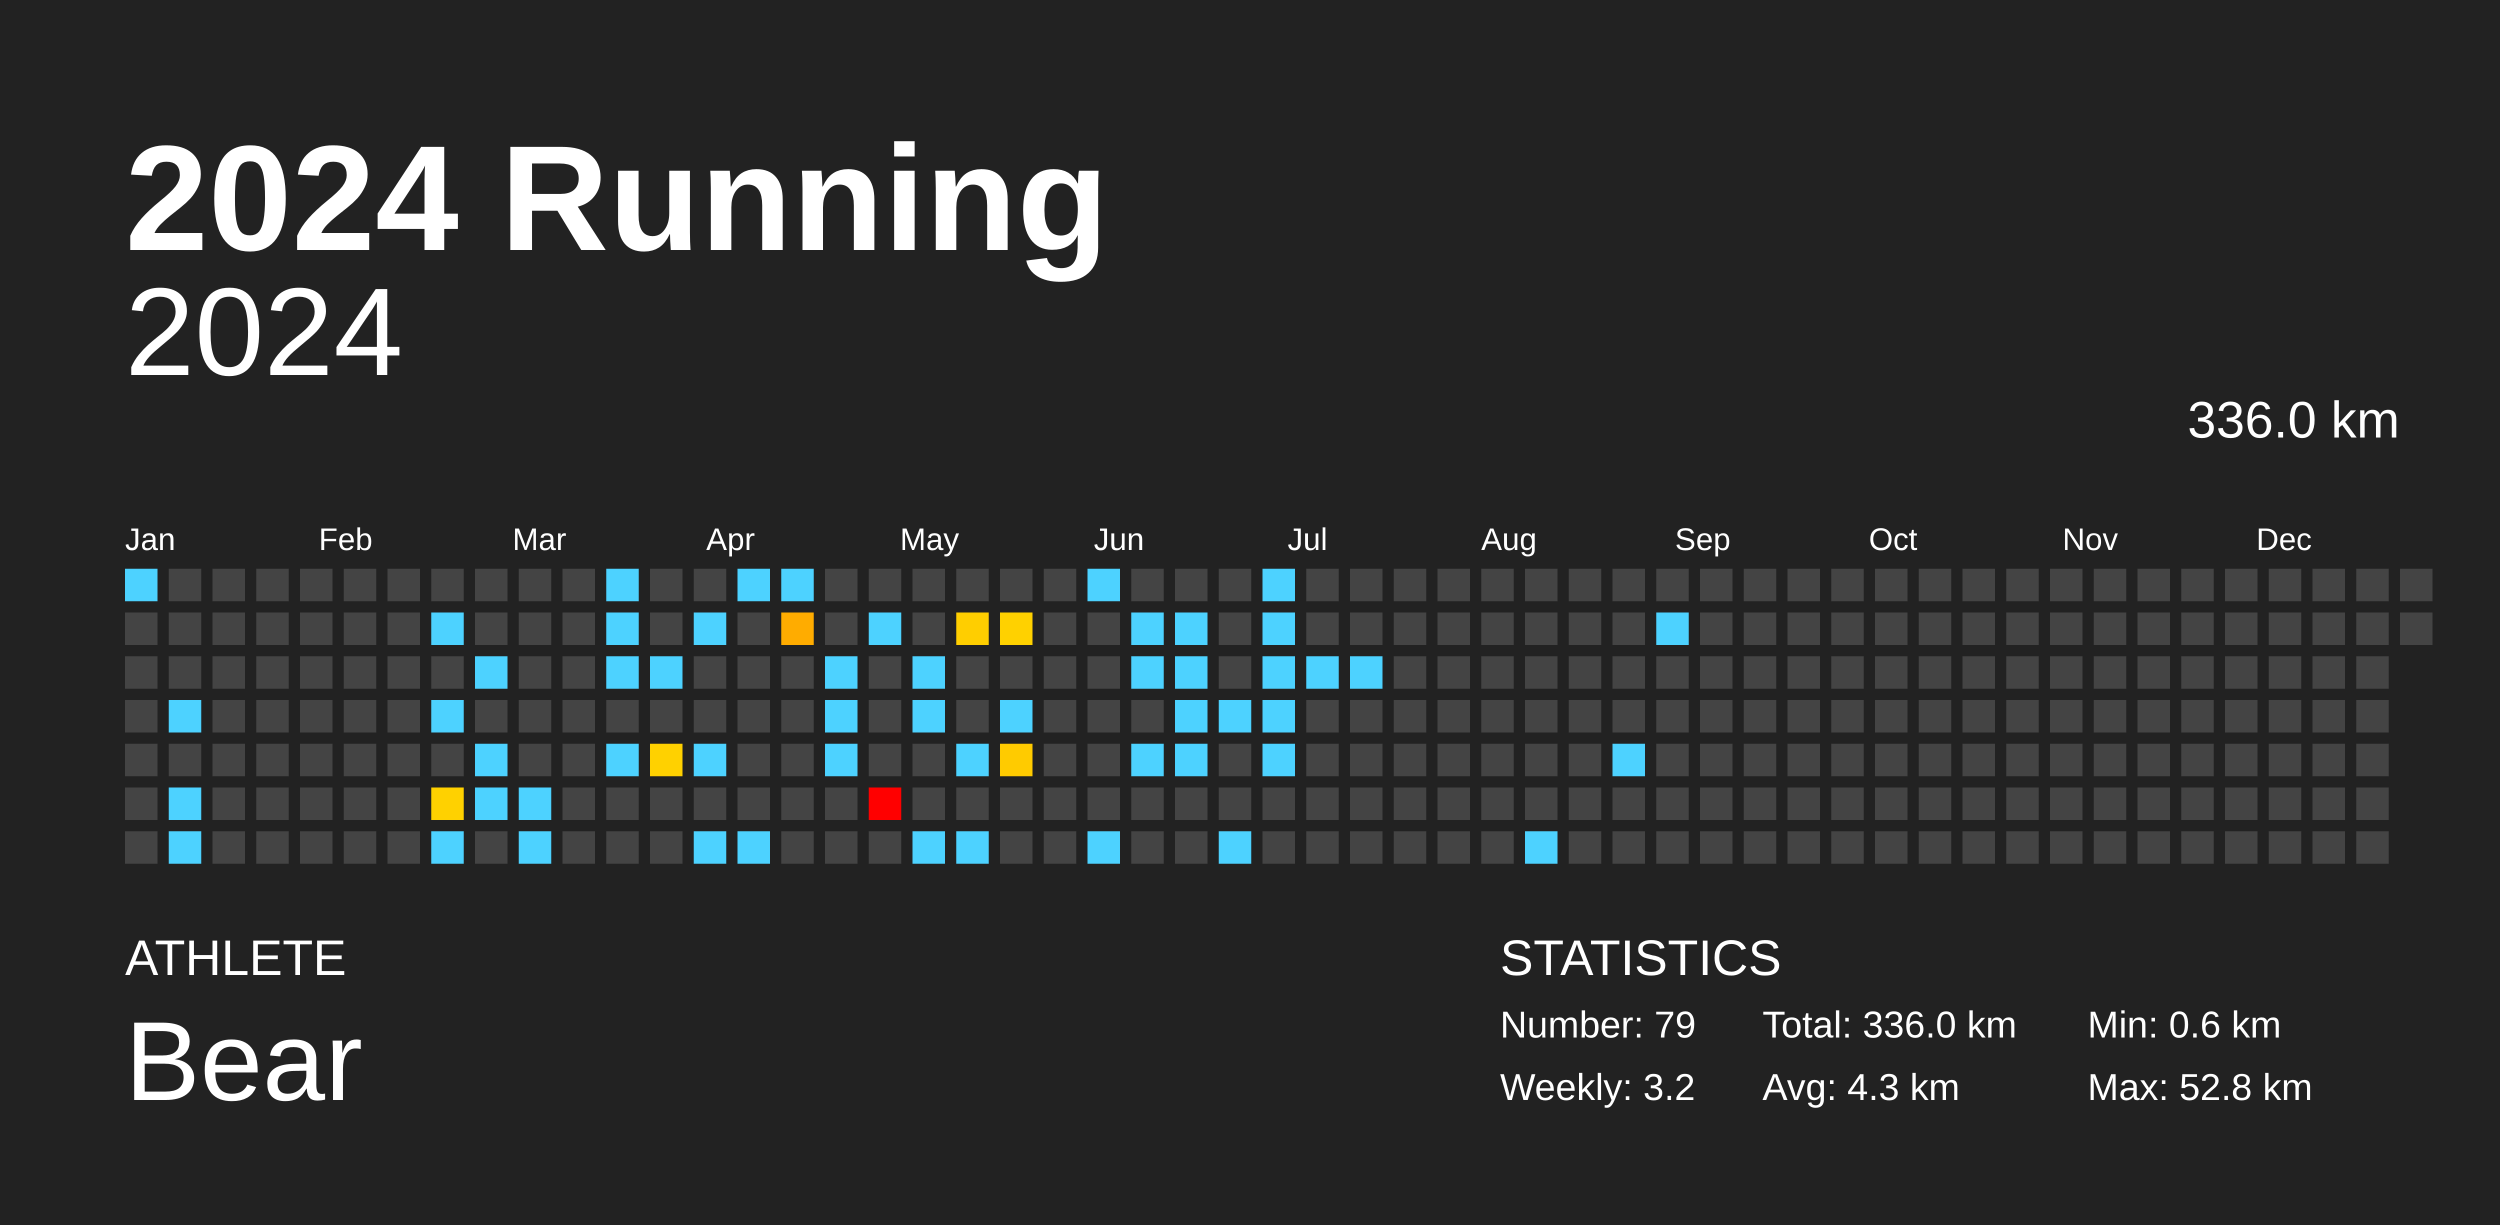
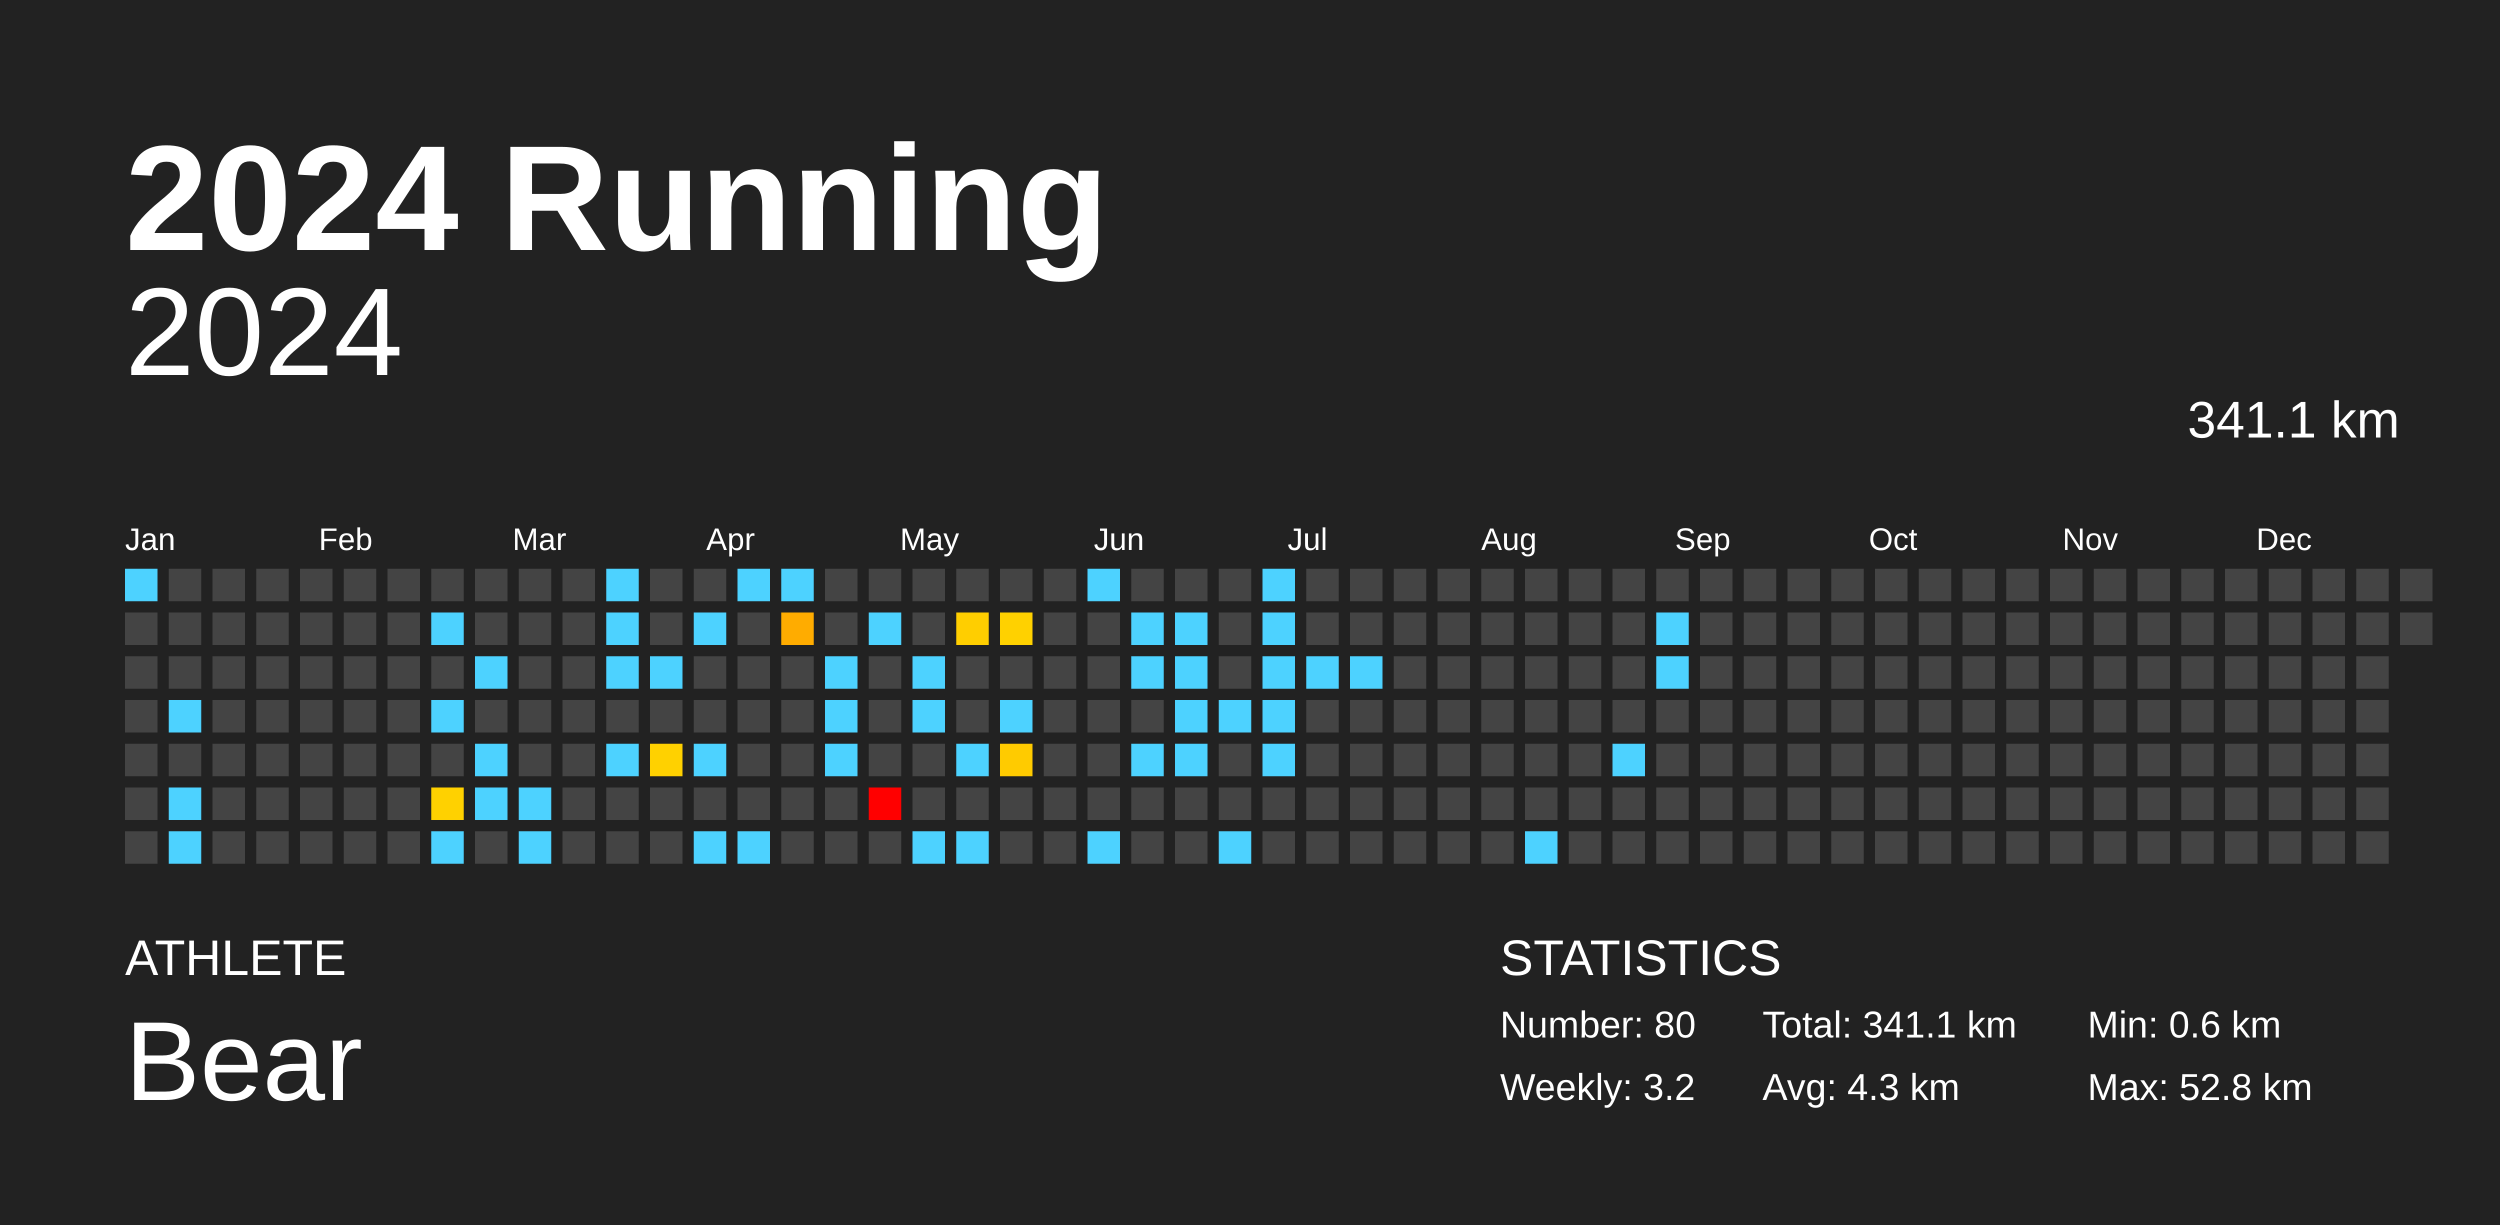
<svg xmlns="http://www.w3.org/2000/svg" baseProfile="full" height="98mm" version="1.1" viewBox="0,0,200,98" width="200mm">
  <defs />
  <rect fill="#222222" height="98" width="200" x="0" y="0" />
  <text fill="#FFFFFF" style="font-size:12px; font-family:Arial; font-weight:bold;" x="10" y="20">2024 Running</text>
  <text fill="#FFFFFF" style="font-size:4px; font-family:Arial" x="10" y="78">ATHLETE</text>
  <text fill="#FFFFFF" style="font-size:9px; font-family:Arial" x="10" y="88">Bear</text>
  <text fill="#FFFFFF" style="font-size:4px; font-family:Arial" x="120" y="78">STATISTICS</text>
-   <text fill="#FFFFFF" style="font-size:3px; font-family:Arial" x="120" y="83">Number: 79</text>
+   <text fill="#FFFFFF" style="font-size:3px; font-family:Arial" x="120" y="83">Number: 80</text>
  <text fill="#FFFFFF" style="font-size:3px; font-family:Arial" x="120" y="88">Weekly: 3.2</text>
-   <text fill="#FFFFFF" style="font-size:3px; font-family:Arial" x="141" y="83">Total: 336.0 km</text>
+   <text fill="#FFFFFF" style="font-size:3px; font-family:Arial" x="141" y="83">Total: 341.1 km</text>
  <text fill="#FFFFFF" style="font-size:3px; font-family:Arial" x="141" y="88">Avg: 4.3 km</text>
  <text fill="#FFFFFF" style="font-size:3px; font-family:Arial" x="167" y="83">Min: 0.6 km</text>
  <text fill="#FFFFFF" style="font-size:3px; font-family:Arial" x="167" y="88">Max: 52.8 km</text>
  <text alignment-baseline="hanging" fill="#FFFFFF" style="font-size:10.0px; font-family:Arial;" x="10" y="30">2024</text>
-   <text alignment-baseline="hanging" fill="#FFFFFF" style="font-size:4.125px; font-family:Arial;" x="175" y="35">336.0 km</text>
+   <text alignment-baseline="hanging" fill="#FFFFFF" style="font-size:4.125px; font-family:Arial;" x="175" y="35">341.1 km</text>
  <text fill="#FFFFFF" style="font-size:2.5px; font-family:Arial" x="10.0" y="44">Jan</text>
  <text fill="#FFFFFF" style="font-size:2.5px; font-family:Arial" x="25.5" y="44">Feb</text>
  <text fill="#FFFFFF" style="font-size:2.5px; font-family:Arial" x="41.0" y="44">Mar</text>
  <text fill="#FFFFFF" style="font-size:2.5px; font-family:Arial" x="56.5" y="44">Apr</text>
  <text fill="#FFFFFF" style="font-size:2.5px; font-family:Arial" x="72.0" y="44">May</text>
  <text fill="#FFFFFF" style="font-size:2.5px; font-family:Arial" x="87.5" y="44">Jun</text>
  <text fill="#FFFFFF" style="font-size:2.5px; font-family:Arial" x="103.0" y="44">Jul</text>
  <text fill="#FFFFFF" style="font-size:2.5px; font-family:Arial" x="118.5" y="44">Aug</text>
  <text fill="#FFFFFF" style="font-size:2.5px; font-family:Arial" x="134.0" y="44">Sep</text>
  <text fill="#FFFFFF" style="font-size:2.5px; font-family:Arial" x="149.5" y="44">Oct</text>
  <text fill="#FFFFFF" style="font-size:2.5px; font-family:Arial" x="165.0" y="44">Nov</text>
  <text fill="#FFFFFF" style="font-size:2.5px; font-family:Arial" x="180.5" y="44">Dec</text>
  <rect fill="#4dd2ff" height="2.6" width="2.6" x="10.0" y="45.5" />
  <rect fill="#444444" height="2.6" width="2.6" x="10.0" y="49.0" />
  <rect fill="#444444" height="2.6" width="2.6" x="10.0" y="52.5" />
  <rect fill="#444444" height="2.6" width="2.6" x="10.0" y="56.0" />
  <rect fill="#444444" height="2.6" width="2.6" x="10.0" y="59.5" />
  <rect fill="#444444" height="2.6" width="2.6" x="10.0" y="63.0" />
  <rect fill="#444444" height="2.6" width="2.6" x="10.0" y="66.5" />
  <rect fill="#444444" height="2.6" width="2.6" x="13.5" y="45.5" />
  <rect fill="#444444" height="2.6" width="2.6" x="13.5" y="49.0" />
  <rect fill="#444444" height="2.6" width="2.6" x="13.5" y="52.5" />
  <rect fill="#4dd2ff" height="2.6" width="2.6" x="13.5" y="56.0" />
  <rect fill="#444444" height="2.6" width="2.6" x="13.5" y="59.5" />
  <rect fill="#4dd2ff" height="2.6" width="2.6" x="13.5" y="63.0" />
  <rect fill="#4dd2ff" height="2.6" width="2.6" x="13.5" y="66.5" />
  <rect fill="#444444" height="2.6" width="2.6" x="17.0" y="45.5" />
  <rect fill="#444444" height="2.6" width="2.6" x="17.0" y="49.0" />
  <rect fill="#444444" height="2.6" width="2.6" x="17.0" y="52.5" />
  <rect fill="#444444" height="2.6" width="2.6" x="17.0" y="56.0" />
  <rect fill="#444444" height="2.6" width="2.6" x="17.0" y="59.5" />
  <rect fill="#444444" height="2.6" width="2.6" x="17.0" y="63.0" />
  <rect fill="#444444" height="2.6" width="2.6" x="17.0" y="66.5" />
  <rect fill="#444444" height="2.6" width="2.6" x="20.5" y="45.5" />
  <rect fill="#444444" height="2.6" width="2.6" x="20.5" y="49.0" />
  <rect fill="#444444" height="2.6" width="2.6" x="20.5" y="52.5" />
  <rect fill="#444444" height="2.6" width="2.6" x="20.5" y="56.0" />
  <rect fill="#444444" height="2.6" width="2.6" x="20.5" y="59.5" />
  <rect fill="#444444" height="2.6" width="2.6" x="20.5" y="63.0" />
  <rect fill="#444444" height="2.6" width="2.6" x="20.5" y="66.5" />
  <rect fill="#444444" height="2.6" width="2.6" x="24.0" y="45.5" />
  <rect fill="#444444" height="2.6" width="2.6" x="24.0" y="49.0" />
  <rect fill="#444444" height="2.6" width="2.6" x="24.0" y="52.5" />
  <rect fill="#444444" height="2.6" width="2.6" x="24.0" y="56.0" />
  <rect fill="#444444" height="2.6" width="2.6" x="24.0" y="59.5" />
  <rect fill="#444444" height="2.6" width="2.6" x="24.0" y="63.0" />
  <rect fill="#444444" height="2.6" width="2.6" x="24.0" y="66.5" />
  <rect fill="#444444" height="2.6" width="2.6" x="27.5" y="45.5" />
  <rect fill="#444444" height="2.6" width="2.6" x="27.5" y="49.0" />
  <rect fill="#444444" height="2.6" width="2.6" x="27.5" y="52.5" />
  <rect fill="#444444" height="2.6" width="2.6" x="27.5" y="56.0" />
  <rect fill="#444444" height="2.6" width="2.6" x="27.5" y="59.5" />
  <rect fill="#444444" height="2.6" width="2.6" x="27.5" y="63.0" />
  <rect fill="#444444" height="2.6" width="2.6" x="27.5" y="66.5" />
  <rect fill="#444444" height="2.6" width="2.6" x="31.0" y="45.5" />
  <rect fill="#444444" height="2.6" width="2.6" x="31.0" y="49.0" />
  <rect fill="#444444" height="2.6" width="2.6" x="31.0" y="52.5" />
  <rect fill="#444444" height="2.6" width="2.6" x="31.0" y="56.0" />
  <rect fill="#444444" height="2.6" width="2.6" x="31.0" y="59.5" />
  <rect fill="#444444" height="2.6" width="2.6" x="31.0" y="63.0" />
  <rect fill="#444444" height="2.6" width="2.6" x="31.0" y="66.5" />
  <rect fill="#444444" height="2.6" width="2.6" x="34.5" y="45.5" />
  <rect fill="#4dd2ff" height="2.6" width="2.6" x="34.5" y="49.0" />
  <rect fill="#444444" height="2.6" width="2.6" x="34.5" y="52.5" />
  <rect fill="#4dd2ff" height="2.6" width="2.6" x="34.5" y="56.0" />
  <rect fill="#444444" height="2.6" width="2.6" x="34.5" y="59.5" />
  <rect fill="#ffd100" height="2.6" width="2.6" x="34.5" y="63.0" />
  <rect fill="#4dd2ff" height="2.6" width="2.6" x="34.5" y="66.5" />
  <rect fill="#444444" height="2.6" width="2.6" x="38.0" y="45.5" />
  <rect fill="#444444" height="2.6" width="2.6" x="38.0" y="49.0" />
  <rect fill="#4dd2ff" height="2.6" width="2.6" x="38.0" y="52.5" />
  <rect fill="#444444" height="2.6" width="2.6" x="38.0" y="56.0" />
  <rect fill="#4dd2ff" height="2.6" width="2.6" x="38.0" y="59.5" />
  <rect fill="#4dd2ff" height="2.6" width="2.6" x="38.0" y="63.0" />
  <rect fill="#444444" height="2.6" width="2.6" x="38.0" y="66.5" />
  <rect fill="#444444" height="2.6" width="2.6" x="41.5" y="45.5" />
  <rect fill="#444444" height="2.6" width="2.6" x="41.5" y="49.0" />
  <rect fill="#444444" height="2.6" width="2.6" x="41.5" y="52.5" />
  <rect fill="#444444" height="2.6" width="2.6" x="41.5" y="56.0" />
  <rect fill="#444444" height="2.6" width="2.6" x="41.5" y="59.5" />
  <rect fill="#4dd2ff" height="2.6" width="2.6" x="41.5" y="63.0" />
  <rect fill="#4dd2ff" height="2.6" width="2.6" x="41.5" y="66.5" />
  <rect fill="#444444" height="2.6" width="2.6" x="45.0" y="45.5" />
  <rect fill="#444444" height="2.6" width="2.6" x="45.0" y="49.0" />
  <rect fill="#444444" height="2.6" width="2.6" x="45.0" y="52.5" />
  <rect fill="#444444" height="2.6" width="2.6" x="45.0" y="56.0" />
  <rect fill="#444444" height="2.6" width="2.6" x="45.0" y="59.5" />
  <rect fill="#444444" height="2.6" width="2.6" x="45.0" y="63.0" />
  <rect fill="#444444" height="2.6" width="2.6" x="45.0" y="66.5" />
  <rect fill="#4dd2ff" height="2.6" width="2.6" x="48.5" y="45.5" />
  <rect fill="#4dd2ff" height="2.6" width="2.6" x="48.5" y="49.0" />
  <rect fill="#4dd2ff" height="2.6" width="2.6" x="48.5" y="52.5" />
  <rect fill="#444444" height="2.6" width="2.6" x="48.5" y="56.0" />
  <rect fill="#4dd2ff" height="2.6" width="2.6" x="48.5" y="59.5" />
  <rect fill="#444444" height="2.6" width="2.6" x="48.5" y="63.0" />
  <rect fill="#444444" height="2.6" width="2.6" x="48.5" y="66.5" />
  <rect fill="#444444" height="2.6" width="2.6" x="52.0" y="45.5" />
  <rect fill="#444444" height="2.6" width="2.6" x="52.0" y="49.0" />
  <rect fill="#4dd2ff" height="2.6" width="2.6" x="52.0" y="52.5" />
  <rect fill="#444444" height="2.6" width="2.6" x="52.0" y="56.0" />
  <rect fill="#ffd100" height="2.6" width="2.6" x="52.0" y="59.5" />
  <rect fill="#444444" height="2.6" width="2.6" x="52.0" y="63.0" />
  <rect fill="#444444" height="2.6" width="2.6" x="52.0" y="66.5" />
  <rect fill="#444444" height="2.6" width="2.6" x="55.5" y="45.5" />
  <rect fill="#4dd2ff" height="2.6" width="2.6" x="55.5" y="49.0" />
  <rect fill="#444444" height="2.6" width="2.6" x="55.5" y="52.5" />
  <rect fill="#444444" height="2.6" width="2.6" x="55.5" y="56.0" />
  <rect fill="#4dd2ff" height="2.6" width="2.6" x="55.5" y="59.5" />
  <rect fill="#444444" height="2.6" width="2.6" x="55.5" y="63.0" />
  <rect fill="#4dd2ff" height="2.6" width="2.6" x="55.5" y="66.5" />
  <rect fill="#4dd2ff" height="2.6" width="2.6" x="59.0" y="45.5" />
  <rect fill="#444444" height="2.6" width="2.6" x="59.0" y="49.0" />
  <rect fill="#444444" height="2.6" width="2.6" x="59.0" y="52.5" />
  <rect fill="#444444" height="2.6" width="2.6" x="59.0" y="56.0" />
  <rect fill="#444444" height="2.6" width="2.6" x="59.0" y="59.5" />
  <rect fill="#444444" height="2.6" width="2.6" x="59.0" y="63.0" />
  <rect fill="#4dd2ff" height="2.6" width="2.6" x="59.0" y="66.5" />
  <rect fill="#4dd2ff" height="2.6" width="2.6" x="62.5" y="45.5" />
  <rect fill="#ffac00" height="2.6" width="2.6" x="62.5" y="49.0" />
  <rect fill="#444444" height="2.6" width="2.6" x="62.5" y="52.5" />
  <rect fill="#444444" height="2.6" width="2.6" x="62.5" y="56.0" />
  <rect fill="#444444" height="2.6" width="2.6" x="62.5" y="59.5" />
  <rect fill="#444444" height="2.6" width="2.6" x="62.5" y="63.0" />
  <rect fill="#444444" height="2.6" width="2.6" x="62.5" y="66.5" />
  <rect fill="#444444" height="2.6" width="2.6" x="66.0" y="45.5" />
  <rect fill="#444444" height="2.6" width="2.6" x="66.0" y="49.0" />
  <rect fill="#4dd2ff" height="2.6" width="2.6" x="66.0" y="52.5" />
  <rect fill="#4dd2ff" height="2.6" width="2.6" x="66.0" y="56.0" />
  <rect fill="#4dd2ff" height="2.6" width="2.6" x="66.0" y="59.5" />
  <rect fill="#444444" height="2.6" width="2.6" x="66.0" y="63.0" />
  <rect fill="#444444" height="2.6" width="2.6" x="66.0" y="66.5" />
  <rect fill="#444444" height="2.6" width="2.6" x="69.5" y="45.5" />
  <rect fill="#4dd2ff" height="2.6" width="2.6" x="69.5" y="49.0" />
  <rect fill="#444444" height="2.6" width="2.6" x="69.5" y="52.5" />
  <rect fill="#444444" height="2.6" width="2.6" x="69.5" y="56.0" />
  <rect fill="#444444" height="2.6" width="2.6" x="69.5" y="59.5" />
  <rect fill="red" height="2.6" width="2.6" x="69.5" y="63.0" />
  <rect fill="#444444" height="2.6" width="2.6" x="69.5" y="66.5" />
  <rect fill="#444444" height="2.6" width="2.6" x="73.0" y="45.5" />
  <rect fill="#444444" height="2.6" width="2.6" x="73.0" y="49.0" />
  <rect fill="#4dd2ff" height="2.6" width="2.6" x="73.0" y="52.5" />
  <rect fill="#4dd2ff" height="2.6" width="2.6" x="73.0" y="56.0" />
  <rect fill="#444444" height="2.6" width="2.6" x="73.0" y="59.5" />
  <rect fill="#444444" height="2.6" width="2.6" x="73.0" y="63.0" />
  <rect fill="#4dd2ff" height="2.6" width="2.6" x="73.0" y="66.5" />
  <rect fill="#444444" height="2.6" width="2.6" x="76.5" y="45.5" />
  <rect fill="#ffce00" height="2.6" width="2.6" x="76.5" y="49.0" />
  <rect fill="#444444" height="2.6" width="2.6" x="76.5" y="52.5" />
  <rect fill="#444444" height="2.6" width="2.6" x="76.5" y="56.0" />
  <rect fill="#4dd2ff" height="2.6" width="2.6" x="76.5" y="59.5" />
  <rect fill="#444444" height="2.6" width="2.6" x="76.5" y="63.0" />
  <rect fill="#4dd2ff" height="2.6" width="2.6" x="76.5" y="66.5" />
  <rect fill="#444444" height="2.6" width="2.6" x="80.0" y="45.5" />
  <rect fill="#ffd100" height="2.6" width="2.6" x="80.0" y="49.0" />
  <rect fill="#444444" height="2.6" width="2.6" x="80.0" y="52.5" />
  <rect fill="#4dd2ff" height="2.6" width="2.6" x="80.0" y="56.0" />
  <rect fill="#ffcb00" height="2.6" width="2.6" x="80.0" y="59.5" />
  <rect fill="#444444" height="2.6" width="2.6" x="80.0" y="63.0" />
  <rect fill="#444444" height="2.6" width="2.6" x="80.0" y="66.5" />
  <rect fill="#444444" height="2.6" width="2.6" x="83.5" y="45.5" />
  <rect fill="#444444" height="2.6" width="2.6" x="83.5" y="49.0" />
  <rect fill="#444444" height="2.6" width="2.6" x="83.5" y="52.5" />
  <rect fill="#444444" height="2.6" width="2.6" x="83.5" y="56.0" />
  <rect fill="#444444" height="2.6" width="2.6" x="83.5" y="59.5" />
  <rect fill="#444444" height="2.6" width="2.6" x="83.5" y="63.0" />
  <rect fill="#444444" height="2.6" width="2.6" x="83.5" y="66.5" />
  <rect fill="#4dd2ff" height="2.6" width="2.6" x="87.0" y="45.5" />
  <rect fill="#444444" height="2.6" width="2.6" x="87.0" y="49.0" />
  <rect fill="#444444" height="2.6" width="2.6" x="87.0" y="52.5" />
  <rect fill="#444444" height="2.6" width="2.6" x="87.0" y="56.0" />
  <rect fill="#444444" height="2.6" width="2.6" x="87.0" y="59.5" />
  <rect fill="#444444" height="2.6" width="2.6" x="87.0" y="63.0" />
  <rect fill="#4dd2ff" height="2.6" width="2.6" x="87.0" y="66.5" />
  <rect fill="#444444" height="2.6" width="2.6" x="90.5" y="45.5" />
  <rect fill="#4dd2ff" height="2.6" width="2.6" x="90.5" y="49.0" />
  <rect fill="#4dd2ff" height="2.6" width="2.6" x="90.5" y="52.5" />
  <rect fill="#444444" height="2.6" width="2.6" x="90.5" y="56.0" />
  <rect fill="#4dd2ff" height="2.6" width="2.6" x="90.5" y="59.5" />
  <rect fill="#444444" height="2.6" width="2.6" x="90.5" y="63.0" />
  <rect fill="#444444" height="2.6" width="2.6" x="90.5" y="66.5" />
  <rect fill="#444444" height="2.6" width="2.6" x="94.0" y="45.5" />
  <rect fill="#4dd2ff" height="2.6" width="2.6" x="94.0" y="49.0" />
  <rect fill="#4dd2ff" height="2.6" width="2.6" x="94.0" y="52.5" />
  <rect fill="#4dd2ff" height="2.6" width="2.6" x="94.0" y="56.0" />
  <rect fill="#4dd2ff" height="2.6" width="2.6" x="94.0" y="59.5" />
  <rect fill="#444444" height="2.6" width="2.6" x="94.0" y="63.0" />
  <rect fill="#444444" height="2.6" width="2.6" x="94.0" y="66.5" />
  <rect fill="#444444" height="2.6" width="2.6" x="97.5" y="45.5" />
  <rect fill="#444444" height="2.6" width="2.6" x="97.5" y="49.0" />
  <rect fill="#444444" height="2.6" width="2.6" x="97.5" y="52.5" />
  <rect fill="#4dd2ff" height="2.6" width="2.6" x="97.5" y="56.0" />
  <rect fill="#444444" height="2.6" width="2.6" x="97.5" y="59.5" />
  <rect fill="#444444" height="2.6" width="2.6" x="97.5" y="63.0" />
  <rect fill="#4dd2ff" height="2.6" width="2.6" x="97.5" y="66.5" />
  <rect fill="#4dd2ff" height="2.6" width="2.6" x="101.0" y="45.5" />
  <rect fill="#4dd2ff" height="2.6" width="2.6" x="101.0" y="49.0" />
  <rect fill="#4dd2ff" height="2.6" width="2.6" x="101.0" y="52.5" />
  <rect fill="#4dd2ff" height="2.6" width="2.6" x="101.0" y="56.0" />
  <rect fill="#4dd2ff" height="2.6" width="2.6" x="101.0" y="59.5" />
  <rect fill="#444444" height="2.6" width="2.6" x="101.0" y="63.0" />
  <rect fill="#444444" height="2.6" width="2.6" x="101.0" y="66.5" />
  <rect fill="#444444" height="2.6" width="2.6" x="104.5" y="45.5" />
  <rect fill="#444444" height="2.6" width="2.6" x="104.5" y="49.0" />
  <rect fill="#4dd2ff" height="2.6" width="2.6" x="104.5" y="52.5" />
  <rect fill="#444444" height="2.6" width="2.6" x="104.5" y="56.0" />
  <rect fill="#444444" height="2.6" width="2.6" x="104.5" y="59.5" />
  <rect fill="#444444" height="2.6" width="2.6" x="104.5" y="63.0" />
  <rect fill="#444444" height="2.6" width="2.6" x="104.5" y="66.5" />
  <rect fill="#444444" height="2.6" width="2.6" x="108.0" y="45.5" />
  <rect fill="#444444" height="2.6" width="2.6" x="108.0" y="49.0" />
  <rect fill="#4dd2ff" height="2.6" width="2.6" x="108.0" y="52.5" />
  <rect fill="#444444" height="2.6" width="2.6" x="108.0" y="56.0" />
  <rect fill="#444444" height="2.6" width="2.6" x="108.0" y="59.5" />
  <rect fill="#444444" height="2.6" width="2.6" x="108.0" y="63.0" />
  <rect fill="#444444" height="2.6" width="2.6" x="108.0" y="66.5" />
  <rect fill="#444444" height="2.6" width="2.6" x="111.5" y="45.5" />
  <rect fill="#444444" height="2.6" width="2.6" x="111.5" y="49.0" />
  <rect fill="#444444" height="2.6" width="2.6" x="111.5" y="52.5" />
  <rect fill="#444444" height="2.6" width="2.6" x="111.5" y="56.0" />
  <rect fill="#444444" height="2.6" width="2.6" x="111.5" y="59.5" />
  <rect fill="#444444" height="2.6" width="2.6" x="111.5" y="63.0" />
  <rect fill="#444444" height="2.6" width="2.6" x="111.5" y="66.5" />
  <rect fill="#444444" height="2.6" width="2.6" x="115.0" y="45.5" />
  <rect fill="#444444" height="2.6" width="2.6" x="115.0" y="49.0" />
  <rect fill="#444444" height="2.6" width="2.6" x="115.0" y="52.5" />
  <rect fill="#444444" height="2.6" width="2.6" x="115.0" y="56.0" />
  <rect fill="#444444" height="2.6" width="2.6" x="115.0" y="59.5" />
  <rect fill="#444444" height="2.6" width="2.6" x="115.0" y="63.0" />
  <rect fill="#444444" height="2.6" width="2.6" x="115.0" y="66.5" />
  <rect fill="#444444" height="2.6" width="2.6" x="118.5" y="45.5" />
  <rect fill="#444444" height="2.6" width="2.6" x="118.5" y="49.0" />
  <rect fill="#444444" height="2.6" width="2.6" x="118.5" y="52.5" />
  <rect fill="#444444" height="2.6" width="2.6" x="118.5" y="56.0" />
  <rect fill="#444444" height="2.6" width="2.6" x="118.5" y="59.5" />
  <rect fill="#444444" height="2.6" width="2.6" x="118.5" y="63.0" />
  <rect fill="#444444" height="2.6" width="2.6" x="118.5" y="66.5" />
  <rect fill="#444444" height="2.6" width="2.6" x="122.0" y="45.5" />
  <rect fill="#444444" height="2.6" width="2.6" x="122.0" y="49.0" />
  <rect fill="#444444" height="2.6" width="2.6" x="122.0" y="52.5" />
  <rect fill="#444444" height="2.6" width="2.6" x="122.0" y="56.0" />
  <rect fill="#444444" height="2.6" width="2.6" x="122.0" y="59.5" />
  <rect fill="#444444" height="2.6" width="2.6" x="122.0" y="63.0" />
  <rect fill="#4dd2ff" height="2.6" width="2.6" x="122.0" y="66.5" />
  <rect fill="#444444" height="2.6" width="2.6" x="125.5" y="45.5" />
  <rect fill="#444444" height="2.6" width="2.6" x="125.5" y="49.0" />
  <rect fill="#444444" height="2.6" width="2.6" x="125.5" y="52.5" />
  <rect fill="#444444" height="2.6" width="2.6" x="125.5" y="56.0" />
  <rect fill="#444444" height="2.6" width="2.6" x="125.5" y="59.5" />
  <rect fill="#444444" height="2.6" width="2.6" x="125.5" y="63.0" />
  <rect fill="#444444" height="2.6" width="2.6" x="125.5" y="66.5" />
  <rect fill="#444444" height="2.6" width="2.6" x="129.0" y="45.5" />
  <rect fill="#444444" height="2.6" width="2.6" x="129.0" y="49.0" />
  <rect fill="#444444" height="2.6" width="2.6" x="129.0" y="52.5" />
  <rect fill="#444444" height="2.6" width="2.6" x="129.0" y="56.0" />
  <rect fill="#4dd2ff" height="2.6" width="2.6" x="129.0" y="59.5" />
  <rect fill="#444444" height="2.6" width="2.6" x="129.0" y="63.0" />
  <rect fill="#444444" height="2.6" width="2.6" x="129.0" y="66.5" />
  <rect fill="#444444" height="2.6" width="2.6" x="132.5" y="45.5" />
  <rect fill="#4dd2ff" height="2.6" width="2.6" x="132.5" y="49.0" />
-   <rect fill="#444444" height="2.6" width="2.6" x="132.5" y="52.5" />
+   <rect fill="#4dd2ff" height="2.6" width="2.6" x="132.5" y="52.5" />
  <rect fill="#444444" height="2.6" width="2.6" x="132.5" y="56.0" />
  <rect fill="#444444" height="2.6" width="2.6" x="132.5" y="59.5" />
  <rect fill="#444444" height="2.6" width="2.6" x="132.5" y="63.0" />
  <rect fill="#444444" height="2.6" width="2.6" x="132.5" y="66.5" />
  <rect fill="#444444" height="2.6" width="2.6" x="136.0" y="45.5" />
  <rect fill="#444444" height="2.6" width="2.6" x="136.0" y="49.0" />
  <rect fill="#444444" height="2.6" width="2.6" x="136.0" y="52.5" />
  <rect fill="#444444" height="2.6" width="2.6" x="136.0" y="56.0" />
  <rect fill="#444444" height="2.6" width="2.6" x="136.0" y="59.5" />
  <rect fill="#444444" height="2.6" width="2.6" x="136.0" y="63.0" />
  <rect fill="#444444" height="2.6" width="2.6" x="136.0" y="66.5" />
  <rect fill="#444444" height="2.6" width="2.6" x="139.5" y="45.5" />
  <rect fill="#444444" height="2.6" width="2.6" x="139.5" y="49.0" />
  <rect fill="#444444" height="2.6" width="2.6" x="139.5" y="52.5" />
  <rect fill="#444444" height="2.6" width="2.6" x="139.5" y="56.0" />
  <rect fill="#444444" height="2.6" width="2.6" x="139.5" y="59.5" />
  <rect fill="#444444" height="2.6" width="2.6" x="139.5" y="63.0" />
  <rect fill="#444444" height="2.6" width="2.6" x="139.5" y="66.5" />
  <rect fill="#444444" height="2.6" width="2.6" x="143.0" y="45.5" />
  <rect fill="#444444" height="2.6" width="2.6" x="143.0" y="49.0" />
  <rect fill="#444444" height="2.6" width="2.6" x="143.0" y="52.5" />
  <rect fill="#444444" height="2.6" width="2.6" x="143.0" y="56.0" />
  <rect fill="#444444" height="2.6" width="2.6" x="143.0" y="59.5" />
  <rect fill="#444444" height="2.6" width="2.6" x="143.0" y="63.0" />
  <rect fill="#444444" height="2.6" width="2.6" x="143.0" y="66.5" />
  <rect fill="#444444" height="2.6" width="2.6" x="146.5" y="45.5" />
  <rect fill="#444444" height="2.6" width="2.6" x="146.5" y="49.0" />
  <rect fill="#444444" height="2.6" width="2.6" x="146.5" y="52.5" />
  <rect fill="#444444" height="2.6" width="2.6" x="146.5" y="56.0" />
  <rect fill="#444444" height="2.6" width="2.6" x="146.5" y="59.5" />
  <rect fill="#444444" height="2.6" width="2.6" x="146.5" y="63.0" />
  <rect fill="#444444" height="2.6" width="2.6" x="146.5" y="66.5" />
  <rect fill="#444444" height="2.6" width="2.6" x="150.0" y="45.5" />
  <rect fill="#444444" height="2.6" width="2.6" x="150.0" y="49.0" />
  <rect fill="#444444" height="2.6" width="2.6" x="150.0" y="52.5" />
  <rect fill="#444444" height="2.6" width="2.6" x="150.0" y="56.0" />
  <rect fill="#444444" height="2.6" width="2.6" x="150.0" y="59.5" />
  <rect fill="#444444" height="2.6" width="2.6" x="150.0" y="63.0" />
  <rect fill="#444444" height="2.6" width="2.6" x="150.0" y="66.5" />
  <rect fill="#444444" height="2.6" width="2.6" x="153.5" y="45.5" />
  <rect fill="#444444" height="2.6" width="2.6" x="153.5" y="49.0" />
  <rect fill="#444444" height="2.6" width="2.6" x="153.5" y="52.5" />
  <rect fill="#444444" height="2.6" width="2.6" x="153.5" y="56.0" />
  <rect fill="#444444" height="2.6" width="2.6" x="153.5" y="59.5" />
  <rect fill="#444444" height="2.6" width="2.6" x="153.5" y="63.0" />
  <rect fill="#444444" height="2.6" width="2.6" x="153.5" y="66.5" />
  <rect fill="#444444" height="2.6" width="2.6" x="157.0" y="45.5" />
  <rect fill="#444444" height="2.6" width="2.6" x="157.0" y="49.0" />
  <rect fill="#444444" height="2.6" width="2.6" x="157.0" y="52.5" />
  <rect fill="#444444" height="2.6" width="2.6" x="157.0" y="56.0" />
  <rect fill="#444444" height="2.6" width="2.6" x="157.0" y="59.5" />
  <rect fill="#444444" height="2.6" width="2.6" x="157.0" y="63.0" />
  <rect fill="#444444" height="2.6" width="2.6" x="157.0" y="66.5" />
  <rect fill="#444444" height="2.6" width="2.6" x="160.5" y="45.5" />
  <rect fill="#444444" height="2.6" width="2.6" x="160.5" y="49.0" />
  <rect fill="#444444" height="2.6" width="2.6" x="160.5" y="52.5" />
  <rect fill="#444444" height="2.6" width="2.6" x="160.5" y="56.0" />
  <rect fill="#444444" height="2.6" width="2.6" x="160.5" y="59.5" />
  <rect fill="#444444" height="2.6" width="2.6" x="160.5" y="63.0" />
  <rect fill="#444444" height="2.6" width="2.6" x="160.5" y="66.5" />
  <rect fill="#444444" height="2.6" width="2.6" x="164.0" y="45.5" />
  <rect fill="#444444" height="2.6" width="2.6" x="164.0" y="49.0" />
  <rect fill="#444444" height="2.6" width="2.6" x="164.0" y="52.5" />
  <rect fill="#444444" height="2.6" width="2.6" x="164.0" y="56.0" />
  <rect fill="#444444" height="2.6" width="2.6" x="164.0" y="59.5" />
  <rect fill="#444444" height="2.6" width="2.6" x="164.0" y="63.0" />
  <rect fill="#444444" height="2.6" width="2.6" x="164.0" y="66.5" />
  <rect fill="#444444" height="2.6" width="2.6" x="167.5" y="45.5" />
  <rect fill="#444444" height="2.6" width="2.6" x="167.5" y="49.0" />
  <rect fill="#444444" height="2.6" width="2.6" x="167.5" y="52.5" />
  <rect fill="#444444" height="2.6" width="2.6" x="167.5" y="56.0" />
  <rect fill="#444444" height="2.6" width="2.6" x="167.5" y="59.5" />
  <rect fill="#444444" height="2.6" width="2.6" x="167.5" y="63.0" />
  <rect fill="#444444" height="2.6" width="2.6" x="167.5" y="66.5" />
  <rect fill="#444444" height="2.6" width="2.6" x="171.0" y="45.5" />
  <rect fill="#444444" height="2.6" width="2.6" x="171.0" y="49.0" />
  <rect fill="#444444" height="2.6" width="2.6" x="171.0" y="52.5" />
  <rect fill="#444444" height="2.6" width="2.6" x="171.0" y="56.0" />
  <rect fill="#444444" height="2.6" width="2.6" x="171.0" y="59.5" />
  <rect fill="#444444" height="2.6" width="2.6" x="171.0" y="63.0" />
  <rect fill="#444444" height="2.6" width="2.6" x="171.0" y="66.5" />
  <rect fill="#444444" height="2.6" width="2.6" x="174.5" y="45.5" />
  <rect fill="#444444" height="2.6" width="2.6" x="174.5" y="49.0" />
  <rect fill="#444444" height="2.6" width="2.6" x="174.5" y="52.5" />
  <rect fill="#444444" height="2.6" width="2.6" x="174.5" y="56.0" />
  <rect fill="#444444" height="2.6" width="2.6" x="174.5" y="59.5" />
  <rect fill="#444444" height="2.6" width="2.6" x="174.5" y="63.0" />
  <rect fill="#444444" height="2.6" width="2.6" x="174.5" y="66.5" />
  <rect fill="#444444" height="2.6" width="2.6" x="178.0" y="45.5" />
  <rect fill="#444444" height="2.6" width="2.6" x="178.0" y="49.0" />
  <rect fill="#444444" height="2.6" width="2.6" x="178.0" y="52.5" />
  <rect fill="#444444" height="2.6" width="2.6" x="178.0" y="56.0" />
  <rect fill="#444444" height="2.6" width="2.6" x="178.0" y="59.5" />
  <rect fill="#444444" height="2.6" width="2.6" x="178.0" y="63.0" />
  <rect fill="#444444" height="2.6" width="2.6" x="178.0" y="66.5" />
  <rect fill="#444444" height="2.6" width="2.6" x="181.5" y="45.5" />
  <rect fill="#444444" height="2.6" width="2.6" x="181.5" y="49.0" />
  <rect fill="#444444" height="2.6" width="2.6" x="181.5" y="52.5" />
  <rect fill="#444444" height="2.6" width="2.6" x="181.5" y="56.0" />
  <rect fill="#444444" height="2.6" width="2.6" x="181.5" y="59.5" />
  <rect fill="#444444" height="2.6" width="2.6" x="181.5" y="63.0" />
  <rect fill="#444444" height="2.6" width="2.6" x="181.5" y="66.5" />
  <rect fill="#444444" height="2.6" width="2.6" x="185.0" y="45.5" />
  <rect fill="#444444" height="2.6" width="2.6" x="185.0" y="49.0" />
  <rect fill="#444444" height="2.6" width="2.6" x="185.0" y="52.5" />
  <rect fill="#444444" height="2.6" width="2.6" x="185.0" y="56.0" />
  <rect fill="#444444" height="2.6" width="2.6" x="185.0" y="59.5" />
  <rect fill="#444444" height="2.6" width="2.6" x="185.0" y="63.0" />
  <rect fill="#444444" height="2.6" width="2.6" x="185.0" y="66.5" />
  <rect fill="#444444" height="2.6" width="2.6" x="188.5" y="45.5" />
  <rect fill="#444444" height="2.6" width="2.6" x="188.5" y="49.0" />
  <rect fill="#444444" height="2.6" width="2.6" x="188.5" y="52.5" />
  <rect fill="#444444" height="2.6" width="2.6" x="188.5" y="56.0" />
  <rect fill="#444444" height="2.6" width="2.6" x="188.5" y="59.5" />
  <rect fill="#444444" height="2.6" width="2.6" x="188.5" y="63.0" />
  <rect fill="#444444" height="2.6" width="2.6" x="188.5" y="66.5" />
  <rect fill="#444444" height="2.6" width="2.6" x="192.0" y="45.5" />
  <rect fill="#444444" height="2.6" width="2.6" x="192.0" y="49.0" />
</svg>
